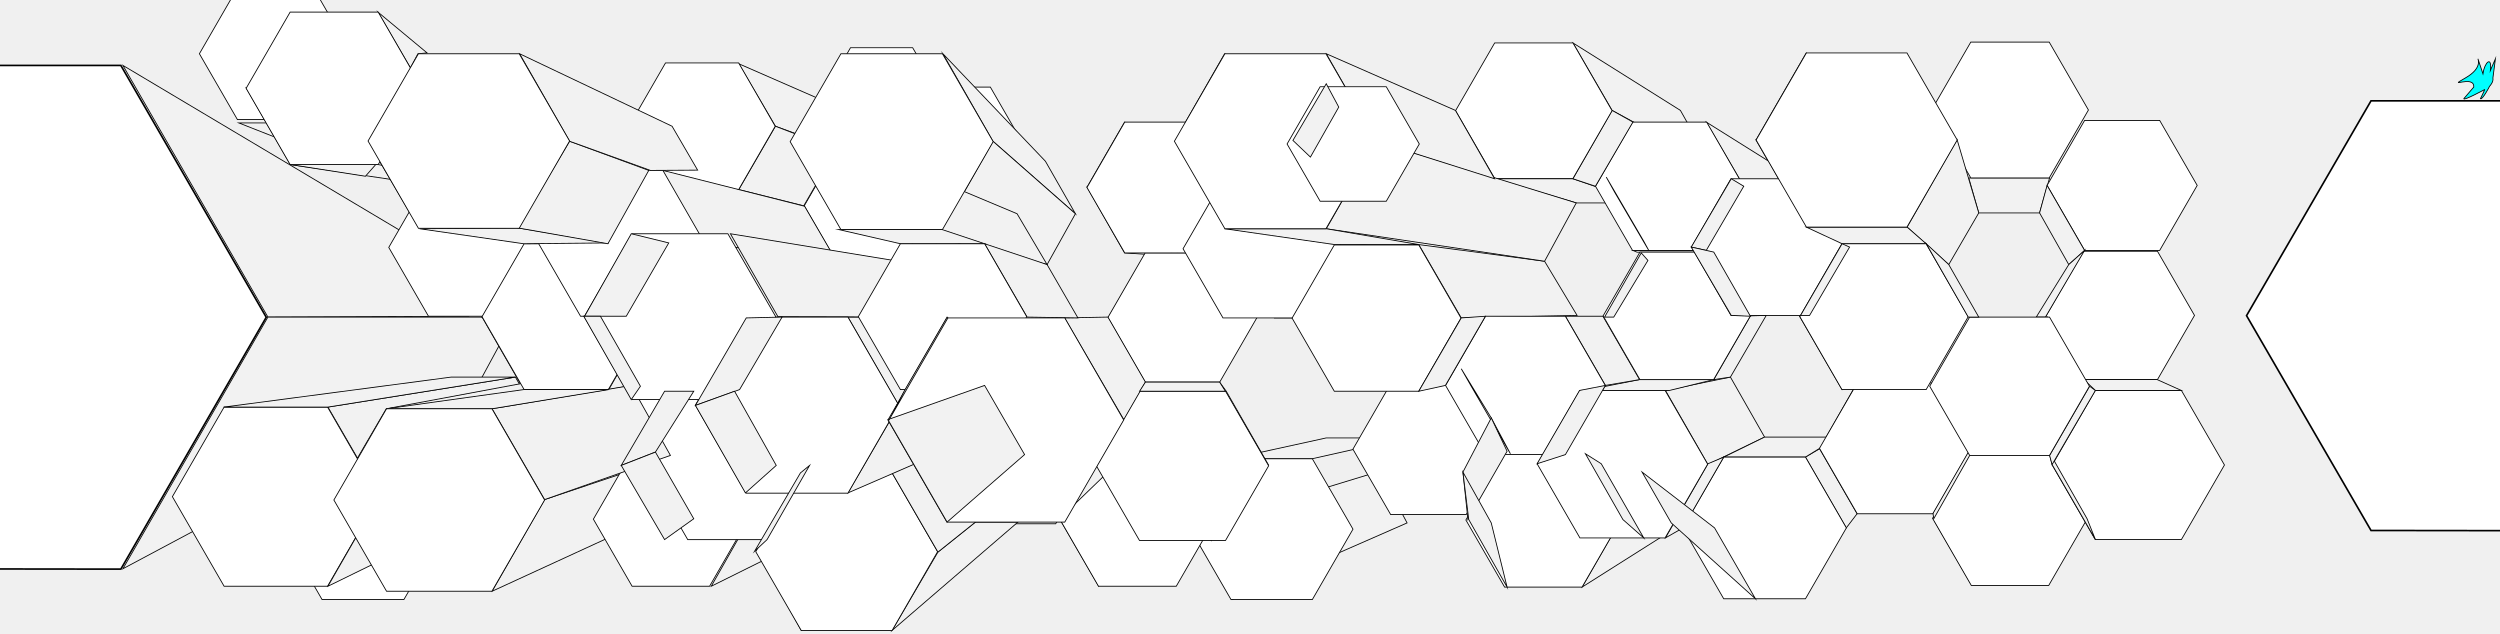
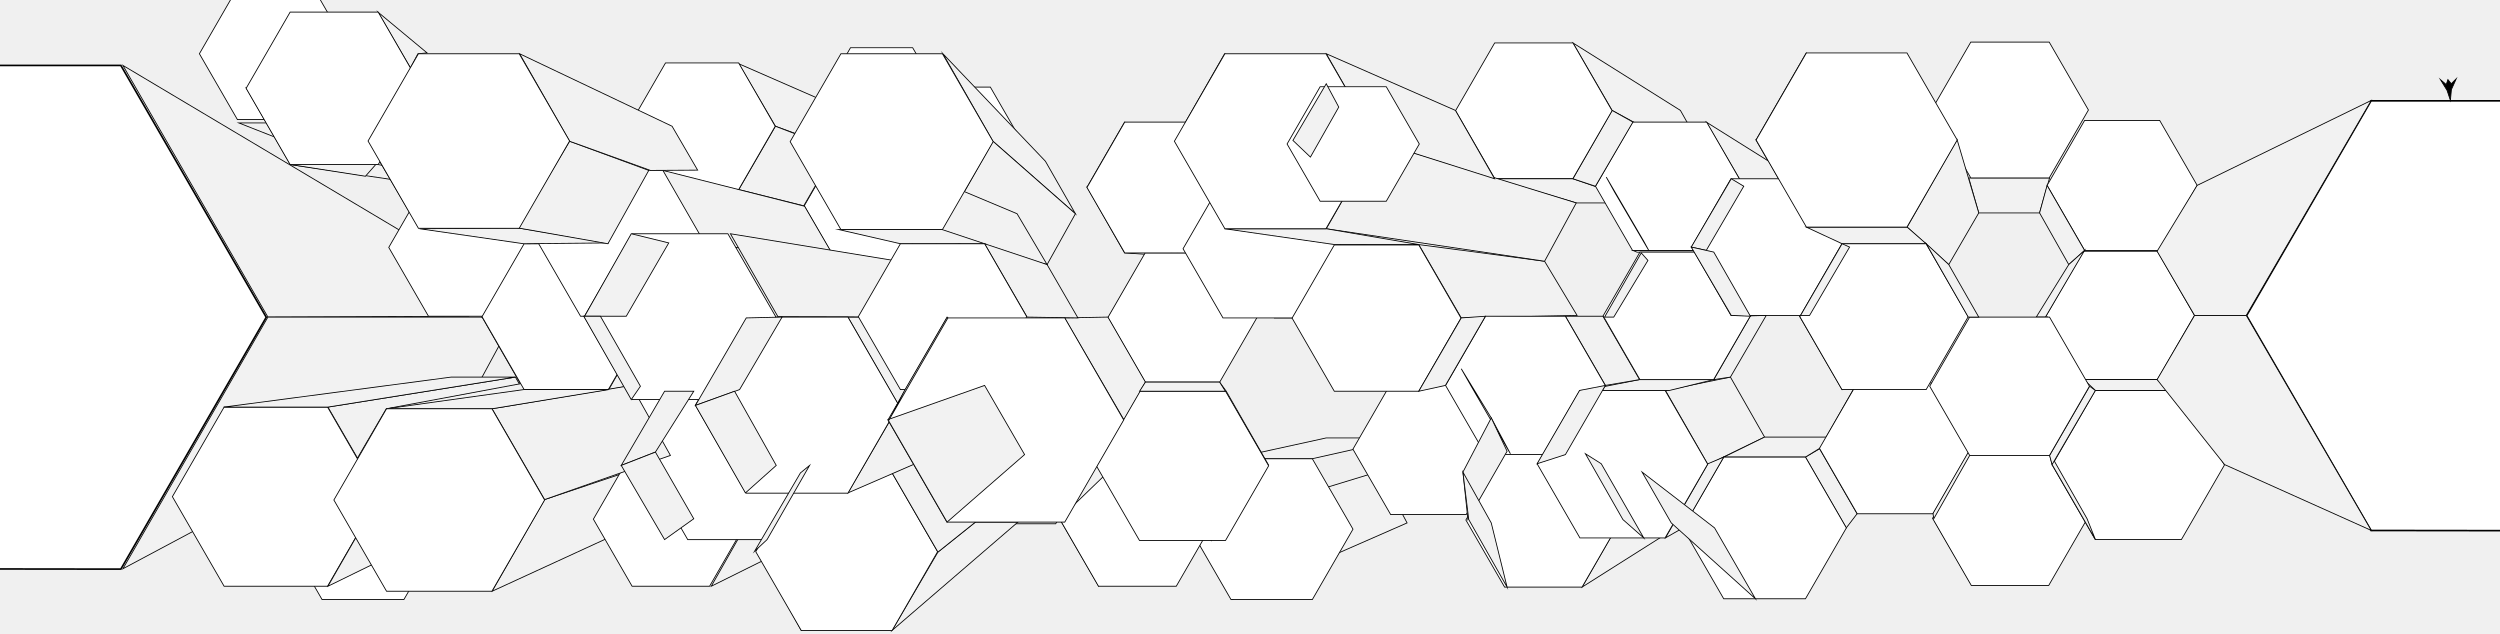
<svg xmlns="http://www.w3.org/2000/svg" width="3000" height="760" viewBox="0 0 3000 760">
  <defs>
    <style>
      .cls-1 {
        fill: #f2f2f2;
      }

      .cls-1, .cls-2, .cls-3, .cls-4 {
        stroke: #000;
        stroke-miterlimit: 10;
      }

      .cls-2, .cls-3 {
        fill: #fff;
      }

      .cls-3 {
        stroke-width: 2px;
-       }
- 
-       .cls-4 {
-         fill: aqua;
      }
    </style>
  </defs>
  <g id="_08stage" data-name="08stage">
    <polygon id="s41" class="cls-1" points="1367.5 240.5 1408.5 307.5 1349.5 303.5 1304.5 224.5 1367.5 240.5" />
    <polygon id="s88" class="cls-1" points="2447.5 255.5 2374.5 255.5 2362.5 213.5 2459.5 213.5 2447.5 255.5" />
    <polygon id="s40" class="cls-1" points="1330.5 380.5 1375.5 303.5 1434.5 310.5 1393.5 379.5 1330.5 380.5" />
    <polygon id="s52" class="cls-1" points="1368.5 240.5 1408.5 169.5 1349.5 146.5 1304.5 224.5 1368.5 240.5" />
    <polygon id="s60" class="cls-1" points="1671.5 460.5 1700.5 450.5 1654.5 525.5 1626.5 539.5 1671.5 460.5" />
    <polygon id="s62" class="cls-1" points="1429.5 634.5 1655.5 565.5 1688.5 627.5 1478.5 719.5 1429.5 634.5" />
    <polygon id="s59" class="cls-1" points="1552.5 380.5 1603.5 468.5 1667.5 449.5 1625.5 380.5 1552.5 380.5" />
    <polygon id="s61" class="cls-1" points="1591.5 525.5 1677.5 525.5 1623.5 539.5 1574.5 550.5 1477.5 550.5 1591.5 525.5" />
    <polygon id="s57" class="cls-1" points="1801.5 254.5 1837.5 196.5 1469.5 64.5 1409.5 169.5 1801.5 254.5" />
    <polygon id="s56" class="cls-1" points="1837.5 316.5 1801.5 254.5 1409.5 169.5 1469.5 274.5 1837.5 316.5" />
    <polygon id="s94" class="cls-1" points="2343.5 571.5 2378.5 632.5 2364.5 699.5 2321.5 625.5 2343.5 571.5" />
    <polygon id="_42" data-name="42" class="cls-2" points="2458.48 541.5 2365.52 541.5 2319.05 622 2365.52 702.5 2458.48 702.5 2504.95 622 2458.48 541.5" />
    <polygon id="_50" data-name="50" class="cls-2" points="2591.61 144.5 2501.54 144.5 2456.5 222.5 2501.54 300.51 2591.61 300.51 2636.64 222.5 2591.61 144.5" />
    <polygon id="_49" data-name="49" class="cls-2" points="2588.96 301.5 2500.04 301.5 2455.59 378.5 2500.04 455.5 2588.96 455.5 2633.41 378.5 2588.96 301.5" />
    <polygon id="_48" data-name="48" class="cls-2" points="2617.67 468.5 2514.33 468.5 2462.65 558 2514.33 647.5 2617.67 647.5 2669.35 558 2617.67 468.5" />
    <polygon id="_51" data-name="51" class="cls-2" points="2459.05 50.5 2364.95 50.5 2317.89 132 2364.95 213.5 2459.05 213.5 2506.11 132 2459.05 50.5" />
    <polygon id="s87" class="cls-1" points="2338.5 317.5 2374.5 255.5 2348.5 167.5 2288.5 272.5 2338.5 317.5" />
    <polygon id="s90" class="cls-1" points="2447.5 255.5 2456.5 222.5 2501.5 300.5 2482.5 317.5 2447.5 255.5" />
    <polygon id="s92" class="cls-1" points="2171.5 214.5 2107.5 167.5 2167.5 63.5 2216.5 126.5 2171.5 214.5" />
    <polygon id="s91" class="cls-1" points="2217.5 293.5 2167.5 272.5 2107.5 168.5 2171.5 214.5 2217.5 293.5" />
    <polygon id="s89" class="cls-1" points="2482.5 317.5 2501.5 300.5 2454.5 380.5 2443.5 380.5 2482.5 317.5" />
    <polygon id="s85" class="cls-1" points="2504.5 622.5 2514.5 647.5 2462.5 557.5 2458.5 541.5 2504.5 622.5" />
    <polygon id="s84" class="cls-1" points="2166.5 548.5 2183.5 538.5 2228.5 616.5 2215.5 633.5 2166.5 548.5" />
    <polygon id="s82" class="cls-1" points="1998.5 468.5 2076.5 452.5 2117.5 524.5 2049.5 557.5 1998.5 468.5" />
    <polygon id="s80" class="cls-1" points="2056.5 455.5 2100.5 379.04 2119.5 378.5 2076.5 452.5 2056.5 455.5" />
    <polygon id="s79" class="cls-1" points="1901.5 468.5 1967.5 455.5 2056.5 455.5 2003.5 468.5 1901.5 468.5" />
    <polygon id="s78" class="cls-1" points="1878.5 379.5 1923.5 379.5 1967.5 455.5 1926.5 462.5 1878.5 379.5" />
    <polygon id="s77" class="cls-1" points="1898.5 704.5 2015.5 630.5 2053.5 567.5 1944.5 624.5 1898.5 704.5" />
    <polygon id="s76" class="cls-1" points="2047.5 146.5 2122.5 193.5 2157.5 255.5 2092.5 223.5 2047.5 146.5" />
    <polygon id="s75" class="cls-1" points="1887.5 51.5 2016.5 132.5 2052.5 196.5 1934.5 132.5 1887.5 51.5" />
    <polygon id="s73" class="cls-1" points="1793.5 214.5 1891.5 243.5 1971.5 243.5 1887.5 214.5 1793.5 214.5" />
    <polygon id="s70" class="cls-1" points="1702.5 293.5 1853.5 313.5 1892.5 378.5 1753.5 381.5 1702.5 293.5" />
    <polygon id="s68" class="cls-1" points="1964.5 302.65 1959.5 300.52 2047.5 300.52 2053.5 302.65 1964.5 302.65" />
    <polygon id="s66" class="cls-1" points="2507.5 463.5 2514.5 468.5 2462.5 557.5 2459.5 546.5 2507.5 463.5" />
    <polygon id="s67" class="cls-1" points="2588.5 455.5 2617.5 468.5 2514.5 468.5 2500.5 455.5 2588.5 455.5" />
    <polygon id="s97" class="cls-1" points="2191.5 524.5 2183.5 538.5 2228.5 459.5 2233.5 452.5 2191.5 524.5" />
    <polygon id="s95" class="cls-1" points="2307.5 459.5 2312.5 466.5 2358.5 546.5 2352.5 538.5 2307.5 459.5" />
    <polygon id="s93" class="cls-1" points="2363.5 538.5 2366.5 541.5 2320.5 622.5 2319.5 615.5 2363.5 538.5" />
    <polygon id="s58" class="cls-1" points="1602.5 298.5 1580.5 293.5 1529.5 381.5 1554.5 381.5 1602.5 298.5" />
    <polygon id="s35" class="cls-1" points="1447.5 303.5 1410.5 298.5 1458.5 381.5 1494.5 380.5 1447.5 303.5" />
    <polygon id="s36" class="cls-1" points="1442.5 299.5 1485.5 225.5 1458.5 215.5 1410.5 298.5 1442.5 299.5" />
    <polygon id="s83" class="cls-1" points="2068.5 548.5 2117.5 524.5 2205.5 524.5 2166.5 548.5 2068.5 548.5" />
    <polygon id="_45" data-name="45" class="cls-2" points="2319.32 459.5 2228.68 459.5 2183.36 538 2228.68 616.5 2319.32 616.5 2364.64 538 2319.32 459.5" />
    <polygon id="_39" data-name="39" class="cls-2" points="2056.31 302.5 1967.93 302.5 1923.74 379.04 1967.93 455.58 2056.31 455.58 2100.5 379.04 2056.31 302.5" />
    <polygon id="_37" data-name="37" class="cls-2" points="2047.96 146.5 1959.04 146.5 1914.59 223.5 1959.04 300.5 2047.96 300.5 2092.41 223.5 2047.96 146.5" />
    <polygon id="_36" data-name="36" class="cls-2" points="2171.84 214.5 2077.16 214.5 2029.82 296.5 2077.16 378.5 2171.84 378.5 2219.18 296.5 2171.84 214.5" />
    <polygon id="s86" class="cls-1" points="2210.5 292.5 2167.5 272.5 2288.5 272.5 2311.36 292.5 2210.5 292.5" />
    <polygon id="_44" data-name="44" class="cls-2" points="2288.33 63.5 2167.67 63.5 2107.33 168 2167.67 272.5 2288.33 272.5 2348.67 168 2288.33 63.5" />
    <polygon id="_43" data-name="43" class="cls-2" points="2459.42 380.5 2363.58 380.5 2315.66 463.5 2363.58 546.5 2459.42 546.5 2507.34 463.5 2459.42 380.5" />
    <polygon id="s96" class="cls-1" points="2210.5 467.5 2221.5 452.5 2181.5 379.04 2159.5 379.5 2210.5 467.5" />
    <polygon id="_46" data-name="46" class="cls-2" points="2311.36 292.5 2210.33 292.5 2159.81 380 2210.33 467.5 2311.36 467.5 2361.88 380 2311.36 292.5" />
    <polygon id="_47" data-name="47" class="cls-2" points="2166.57 548.5 2068.43 548.5 2019.35 633.5 2068.43 718.5 2166.57 718.5 2215.65 633.5 2166.57 548.5" />
    <polygon id="s81" class="cls-1" points="1998.5 645.5 2019.5 633.5 2068.5 548.5 2049.5 556.5 1998.5 645.5" />
    <polygon id="_26" data-name="26" class="cls-2" points="1463.67 303.5 1374.18 303.5 1329.43 381 1374.18 458.5 1463.67 458.5 1508.41 381 1463.67 303.5" />
    <polygon id="_27" data-name="27" class="cls-2" points="1440.32 146.5 1349.68 146.5 1304.36 225 1349.68 303.5 1440.32 303.5 1485.64 225 1440.32 146.5" />
    <polygon id="_28" data-name="28" class="cls-2" points="1563.42 215.5 1467.58 215.5 1419.66 298.5 1467.58 381.5 1563.42 381.5 1611.34 298.5 1563.42 215.5" />
    <polygon id="_33" data-name="33" class="cls-2" points="1759.42 460.56 1668.81 460.56 1623.5 539.03 1668.81 617.5 1759.42 617.5 1804.72 539.03 1759.42 460.56" />
    <polygon id="_32" data-name="32" class="cls-2" points="1898.48 543.5 1805.52 543.5 1759.05 624 1805.52 704.5 1898.48 704.5 1944.95 624 1898.48 543.5" />
    <polygon id="_41" data-name="41" class="cls-2" points="1878.42 379.5 1782.58 379.5 1734.66 462.5 1782.58 545.5 1878.42 545.5 1926.34 462.5 1878.42 379.5" />
    <polygon id="s74" class="cls-1" points="1887.5 214.5 1914.5 223.5 1959.5 146.5 1934.5 132.5 1887.5 214.5" />
    <polygon id="_38" data-name="38" class="cls-2" points="1887.54 51.5 1793.62 51.5 1746.66 132.84 1793.62 214.17 1887.54 214.17 1934.5 132.84 1887.54 51.5" />
    <polygon id="_40" data-name="40" class="cls-2" points="1998.1 468.5 1895.9 468.5 1844.81 557 1895.9 645.5 1998.1 645.5 2049.19 557 1998.1 468.5" />
    <polygon id="_35" data-name="35" class="cls-2" points="1702.52 293.96 1601.17 293.96 1550.5 381.73 1601.17 469.5 1702.52 469.5 1753.19 381.73 1702.52 293.96" />
    <polygon id="_34" data-name="34" class="cls-2" points="1574.79 550.5 1477.21 550.5 1428.43 635 1477.21 719.5 1574.79 719.5 1623.57 635 1574.79 550.5" />
    <polygon id="s71" class="cls-1" points="1702.5 469.5 1734.5 462.5 1782.5 379.5 1753.5 381.5 1702.5 469.5" />
    <polygon id="s69" class="cls-1" points="1651.5 169.5 1891.5 243.5 1853.5 313.5 1591.5 274.5 1651.5 169.5" />
    <polygon id="s55" class="cls-1" points="1702.5 293.5 1591.5 274.5 1469.5 274.5 1601.5 293.5 1702.5 293.5" />
    <polygon id="s72" class="cls-1" points="1591.5 64.5 1746.5 132.5 1793.5 214.5 1651.5 169.5 1591.5 64.5" />
    <polygon id="_31" data-name="31" class="cls-2" points="1591.12 64.5 1469.88 64.5 1409.26 169.5 1469.88 274.5 1591.12 274.5 1651.74 169.5 1591.12 64.5" />
    <polygon id="s110" class="cls-1" points="1035.5 193.5 1100.5 194.5 1101.5 186.5 1028.5 187.5 1035.5 193.5" />
    <polygon id="s1" class="cls-1" points="286.5 147.5 378.5 147.5 451.5 181.5 375.5 182.5 286.5 147.5" />
    <polygon id="_2" data-name="2" class="cls-2" points="376.11 -14.5 284.89 -14.5 239.28 64.5 284.89 143.5 376.11 143.5 421.72 64.5 376.11 -14.5" />
    <polygon id="s33" class="cls-1" points="147.5 78.5 321.5 380.5 562.5 379.5 513.5 296.5 147.5 78.5" />
    <polygon id="s32" class="cls-1" points="147.5 682.5 578.5 452.5 617.5 380.5 321.5 380.5 147.5 682.5" />
    <polygon id="s3" class="cls-1" points="393.5 488.5 455.5 595.5 659.5 525.5 618.5 452.5 393.5 488.5" />
    <polygon id="s20" class="cls-1" points="1019.5 170.5 1220.5 256.5 1253.5 193.5 1080.5 64.5 1019.5 170.5" />
    <polygon id="s23" class="cls-1" points="1222.5 379.5 1257.5 442.5 1150.5 467.5 1099.5 380.5 1222.5 379.5" />
    <polygon id="s50" class="cls-1" points="1017.5 380.5 1099.5 380.5 1150.5 467.5 1078.5 486.5 1017.5 380.5" />
    <polygon id="s19" class="cls-1" points="470.5 215.5 560.5 215.5 453.5 197.5 348.5 197.5 470.5 215.5" />
    <polygon id="s18" class="cls-1" points="441.5 169.5 578.5 206.5 628.5 292.5 502.5 273.5 441.5 169.5" />
    <polygon id="s17" class="cls-1" points="695.5 379.5 578.5 380.5 628.5 292.5 730.5 319.5 695.5 379.5" />
    <polygon id="s16" class="cls-1" points="695.5 379.5 731.5 440.5 628.5 467.5 578.5 380.5 695.5 379.5" />
    <polygon id="s15" class="cls-1" points="744.5 524.5 659.5 524.5 590.5 549.5 685.5 549.5 744.5 524.5" />
    <polygon id="s14" class="cls-1" points="463.5 490.5 731.5 440.5 699.5 504.5 400.5 598.5 463.5 490.5" />
    <polygon id="s9" class="cls-1" points="1108.5 194.5 1068.5 173.5 1108.5 104.5 1144.5 131.5 1108.5 194.5" />
    <polygon id="s8" class="cls-1" points="1108.5 194.5 1144.5 256.5 1108.5 242.5 1068.5 173.5 1108.5 194.5" />
    <polygon id="s7" class="cls-1" points="1144.5 256.5 1220.5 256.5 1188.5 242.5 1108.5 242.5 1144.5 256.5" />
    <polygon id="_9" data-name="9" class="cls-2" points="1095.2 57.28 1020.59 57.28 983.29 121.89 1020.59 186.5 1095.2 186.5 1132.5 121.89 1095.2 57.28" />
    <polygon id="s48" class="cls-1" points="1108.5 317.5 1081.5 314.5 1120.5 246.5 1144.5 256.5 1108.5 317.5" />
    <polygon id="s54" class="cls-1" points="886.5 76.5 989.5 121.5 1026.5 186.5 930.5 151.5 886.5 76.5" />
    <polygon id="_10" data-name="10" class="cls-2" points="1081.97 179.5 1004.03 179.5 965.06 247 1004.03 314.5 1081.97 314.5 1120.94 247 1081.97 179.5" />
    <polygon id="_5" data-name="5" class="cls-2" points="484.65 549.5 386.5 549.5 337.43 634.5 386.5 719.5 484.65 719.5 533.73 634.5 484.65 549.5" />
    <polygon id="s43" class="cls-1" points="590.5 709.5 777.5 623.5 823.5 542.5 653.5 599.5 590.5 709.5" />
    <polygon id="s53" class="cls-1" points="853.5 703.5 899.5 622.5 1037.5 567.5 1004.5 628.5 853.5 703.5" />
    <polygon id="_14" data-name="14" class="cls-2" points="851.5 542.5 758.52 542.5 712.05 623 758.52 703.5 851.48 703.5 897.95 623 851.5 542.5" />
    <polygon id="_13" data-name="13" class="cls-2" points="804.44 379.5 708.02 379.5 659.82 463 708.02 546.5 804.44 546.5 852.65 463 804.44 379.5" />
    <polygon id="s29" class="cls-1" points="1329 567.5 1271.5 622.5 1318.5 703.5 1363.5 628.5 1329 567.5" />
    <polygon id="_23" data-name="23" class="cls-2" points="1411.51 541.83 1318.17 541.83 1271.5 622.66 1318.17 703.5 1411.51 703.5 1458.18 622.66 1411.51 541.83" />
    <polygon id="s27" class="cls-1" points="1364.5 503.5 1434.5 504.5 1409.5 541.5 1318.5 541.5 1364.5 503.5" />
    <polygon id="s28" class="cls-1" points="1328.5 567.5 1364.5 503.5 1318.5 541.5 1271.5 622.5 1328.5 567.5" />
    <polygon id="_19" data-name="19" class="cls-2" points="1266.86 462.96 1171.29 462.96 1123.5 545.73 1171.29 628.5 1266.86 628.5 1314.65 545.73 1266.86 462.96" />
    <polygon id="s26" class="cls-1" points="961.5 756.5 1147.5 628.5 1109.5 567.5 909.5 661.5 961.5 756.5" />
    <polygon id="_15" data-name="15" class="cls-2" points="928.1 469.5 825.29 469.5 773.89 558.53 825.29 647.57 928.1 647.57 979.5 558.53 928.1 469.5" />
    <polygon id="s42" class="cls-1" points="886.5 227.5 964.5 247 1003.5 179.5 930.5 151.5 886.5 227.5" />
    <polygon id="_8" data-name="8" class="cls-2" points="886.38 75.5 798.62 75.5 754.74 151.5 798.62 227.5 886.38 227.5 930.26 151.5 886.38 75.5" />
    <polygon id="s2" class="cls-1" points="348.5 197.5 295.5 105.5 453.5 194.5 438.5 211.5 348.5 197.5" />
    <polygon id="_6" data-name="6" class="cls-2" points="609.57 214.29 514.19 214.29 466.5 296.9 514.19 379.5 609.57 379.5 657.26 296.9 609.57 214.29" />
    <polygon id="s45" class="cls-1" points="730.5 467.5 757.5 462.5 804.5 380.5 780.5 380 730.5 467.5" />
    <polygon id="_12" data-name="12" class="cls-2" points="729.98 292.5 628.95 292.5 578.43 380 628.95 467.5 729.98 467.5 780.5 380 729.98 292.5" />
    <polygon id="_11" data-name="11" class="cls-2" points="797.88 204.16 696.66 204.16 646.04 291.83 696.66 379.5 797.88 379.5 848.5 291.83 797.88 204.16" />
    <polygon id="s100" class="cls-1" points="795.5 204.5 845.5 291.5 1004.5 314.5 965.5 247.5 795.5 204.5" />
    <polygon id="s49" class="cls-1" points="876.5 280.5 1108.5 318.5 1144.5 380.51 933.5 380 876.5 280.5" />
    <polygon id="s4" class="cls-1" points="628.5 292.5 503.5 274.5 621.5 273.5 730.5 291.5 628.5 292.5" />
    <polygon id="_17" data-name="17" class="cls-2" points="1188.41 104.5 1108.74 104.5 1068.9 173.5 1108.74 242.5 1188.41 242.5 1228.25 173.5 1188.41 104.5" />
    <polygon id="s34" class="cls-1" points="453.5 14.5 512.5 63.5 501.5 64.5 492.5 81.5 453.5 14.5" />
    <polygon id="_3" data-name="3" class="cls-2" points="393.06 488.5 268.94 488.5 206.87 596 268.94 703.5 393.06 703.5 455.13 596 393.06 488.5" />
    <polygon id="_4" data-name="4" class="cls-2" points="453.83 14.5 348.17 14.5 295.35 106 348.17 197.5 453.83 197.5 506.65 106 453.83 14.5" />
    <polygon id="s107" class="cls-1" points="1131.5 64.5 1254.5 193.5 1290.5 256.5 1191.5 169.5 1131.5 64.5" />
    <polygon id="s106" class="cls-1" points="1131.5 275.5 1191.5 169.5 1290.5 256.5 1256.5 317.5 1181.57 292.32 1131.5 275.5" />
    <polygon id="s65" class="cls-1" points="967.5 558.5 1072.74 558.5 1065.5 567.5 956.5 567.5 967.5 558.5" />
    <polygon id="s21" class="cls-1" points="1220.5 256.5 1256.5 317.5 1076.5 275.5 1015.5 170.5 1220.5 256.5" />
    <polygon id="s30" class="cls-1" points="1080.5 292.5 1181.5 292.5 1130.5 275.5 1006.5 275.5 1080.5 292.5" />
    <polygon id="s22" class="cls-1" points="1256.5 317.5 1222.5 379.5 1099.5 380.5 1150.5 292.5 1256.5 317.5" />
    <polygon id="_24" data-name="24" class="cls-2" points="1130.91 64.5 1009.09 64.5 948.18 170 1009.09 275.5 1130.91 275.5 1191.82 170 1130.91 64.5" />
    <polygon id="s102" class="cls-1" points="1070.5 756.5 1221.5 626.5 1170.5 626.5 1125.5 662.5 1070.5 756.5" />
    <polygon id="_21" data-name="21" class="cls-2" points="1070.56 567.5 961.44 567.5 906.88 662 961.44 756.5 1070.56 756.5 1125.12 662 1070.56 567.5" />
    <polygon id="s64" class="cls-1" points="1125.5 662.5 1070.5 567.5 1122.5 545.5 1170.5 626.5 1125.5 662.5" />
    <polygon id="s47" class="cls-1" points="621.5 273.5 683.5 169.5 778.5 204.5 729.5 292.5 621.5 273.5" />
    <polygon id="s46" class="cls-1" points="623.5 64.5 683.5 169.5 780.5 204.5 837.15 204.16 806.5 151.5 623.5 64.5" />
    <polygon id="s44" class="cls-1" points="653.5 599.5 804.5 546.5 757.5 462.5 590.5 490.5 653.5 599.5" />
    <polygon id="s5" class="cls-1" points="730.5 467.5 590.5 490.5 463.5 490.5 628.5 467.5 730.5 467.5" />
    <polygon id="s37" class="cls-1" points="1453.5 648.5 1458.5 622.5 1411.5 541.5 1400.5 558.5 1453.5 648.5" />
    <polygon id="s108" class="cls-1" points="1522.5 558.5 1503.5 527.5 1463.5 458.5 1471.5 469.5 1522.5 558.5" />
    <polygon id="_29" data-name="29" class="cls-2" points="1470.67 469.5 1367.33 469.5 1315.65 559 1367.33 648.5 1470.67 648.5 1522.35 559 1470.67 469.5" />
    <polygon id="s104" class="cls-1" points="1348.5 503.5 1374.5 458.5 1329.5 380.5 1277.5 381.5 1348.5 503.5" />
    <polygon id="_7" data-name="7" class="cls-2" points="623.04 64.5 502.11 64.5 441.65 169.22 502.11 273.95 623.04 273.95 683.5 169.22 623.04 64.5" />
    <polygon id="s105" class="cls-1" points="1256.5 317.5 1293.5 381.5 1232.5 380.5 1181.5 292.5 1256.5 317.5" />
    <polygon id="_22" data-name="22" class="cls-2" points="1181.52 292.5 1080.48 292.5 1029.96 380 1080.48 467.5 1181.52 467.5 1232.04 380 1181.52 292.5" />
    <polygon id="s103" class="cls-1" points="1367.5 469.5 1470.5 469.5 1463.5 458.5 1374.5 458.5 1367.5 469.5" />
    <polygon id="s101" class="cls-1" points="1017.5 591.5 1123.5 545.5 1170.5 462.5 1078.5 486.5 1017.5 591.5" />
    <polygon id="s99" class="cls-1" points="590.5 549.5 455.5 595.5 393.5 703.5 534.5 634.5 590.5 549.5" />
    <polygon id="_18" data-name="18" class="cls-2" points="590.3 490.5 463.86 490.5 400.64 600 463.86 709.5 590.3 709.5 653.52 600 590.3 490.5" />
    <polygon id="_20" data-name="20" class="cls-2" points="1017.5 380.51 895.5 380.51 834.5 486.17 895.5 591.82 1017.5 591.82 1078.5 486.17 1017.5 380.51" />
    <polygon id="_30" data-name="30" class="cls-2" points="1277.72 381.5 1136.28 381.5 1065.55 504 1136.28 626.5 1277.72 626.5 1348.45 504 1277.72 381.5" />
    <polygon id="s98" class="cls-1" points="268.5 488.5 541.5 452.5 618.5 452.5 393.5 488.5 268.5 488.5" />
    <polygon id="_16" data-name="16" class="cls-2" points="873.45 280.5 758.55 280.5 701.11 380 758.55 479.5 873.45 479.5 930.89 380 873.45 280.5" />
    <polygon id="s11" class="cls-1" points="832.5 469.5 797.5 469.5 745.5 558.5 786.5 542.5 832.5 469.5" />
    <polygon id="s10" class="cls-1" points="797.5 647.5 832.5 622.5 786.5 542.5 745.5 558.5 797.5 647.5" />
    <polygon id="s6" class="cls-1" points="802.5 291.5 757.5 280.5 701.5 379.5 751.5 379.5 802.5 291.5" />
    <polygon id="s12" class="cls-1" points="720.5 379.5 700.5 379.5 757.5 479.5 768.5 463.5 720.5 379.5" />
    <polygon id="s25" class="cls-1" points="938.5 380.5 887.5 467.5 834.5 486.5 895.5 381.5 938.5 380.5" />
    <polygon id="s24" class="cls-1" points="881.5 469.5 931.5 558.5 894.5 591.5 834.5 486.5 881.5 469.5" />
    <polygon id="s31" class="cls-1" points="971.5 558.5 960.5 567.5 905.5 661.5 920.5 647.5 971.5 558.5" />
    <polygon id="s38" class="cls-1" points="1181.5 462.5 1229.5 545.5 1136.5 626.5 1065.5 503.5 1181.5 462.5" />
    <polygon id="_25" data-name="25" class="cls-2" points="1663.51 104.08 1584.17 104.08 1544.5 172.79 1584.17 241.5 1663.51 241.5 1703.17 172.79 1663.51 104.08" />
    <polygon id="s63" class="cls-1" points="1572.5 188.5 1606.5 128.5 1591.5 100.5 1551.5 168.5 1572.5 188.5" />
    <polygon id="_1" data-name="1" class="cls-3" points="319.5 380.72 145.01 682.95 -204.5 682.5 -379.5 380.5 -204.5 78.5 145.01 78.5 319.5 380.72" />
    <polygon id="xx05" class="cls-1" points="1844.5 556.5 1878.5 545.5 1926.5 462.5 1895.5 468.5 1844.5 556.5" />
    <polygon id="xx01" class="cls-1" points="2311.5 292.5 2338.5 317.5 2374.5 380.5 2361.88 380.5 2311.5 292.5" />
    <polygon id="xx02" class="cls-1" points="2210.5 292.5 2219.5 296.5 2171.5 378.5 2160.68 378.5 2210.5 292.5" />
    <polygon id="xx03" class="cls-1" points="2029.5 296.5 2047.5 300.5 2092.5 223.5 2077.5 214.5 2029.5 296.5" />
    <polygon id="xx04" class="cls-1" points="2056.5 302.5 2029.5 296.5 2077.5 378.5 2100.5 379.5 2056.5 302.5" />
    <polygon id="xxx07" class="cls-1" points="1937.5 230.5 1927.5 212.5 1972.5 289.5 1978.5 300.5 1937.5 230.5" />
    <polygon id="xxx06" class="cls-1" points="1936.5 380.5 1925.5 380.5 1969.5 303.5 1977.5 312.5 1936.5 380.5" />
    <polygon id="s51" class="cls-1" points="1137.5 381.5 1066.5 504.5 1085.5 468.5 1136.5 380.5 1137.5 381.5" />
    <polygon id="yy1" class="cls-1" points="1753.5 442.5 1789.5 501.5 1812.5 544.5 1765 462.67 1753.5 442.5" />
    <polygon id="yy2" class="cls-1" points="1761.5 623.5 1755.5 566.5 1789.5 501.5 1808.5 541.5 1761.5 623.5" />
    <polygon id="yy3" class="cls-1" points="1808.5 704.5 1789.5 627.5 1755.5 566.5 1762.5 623.5 1808.5 704.5" />
    <polygon id="yy4" class="cls-1" points="1902.5 544.5 1921.5 556.5 1972.5 645.5 1947.5 623.5 1902.5 544.5" />
    <polygon id="yy5" class="cls-1" points="1970.5 566.5 2005.5 627.5 2106.5 718.5 2057.5 633.5 1970.5 566.5" />
    <polygon id="c1" class="cls-3" points="3292.5 378.97 3143.56 636.95 2845.22 636.57 2695.84 378.78 2845.22 121 3143.56 121 3292.5 378.97" />
-     <path id="bee" class="cls-4" d="M2988.5,84.5l6-14-3,23c1,5-4,10-4,10,0,.25-8.78,16.89-11,15,0,0,6-12.15,5-11,0,0-25.27,13.68-25,11l12-14c1-15.61-34.49,3.07-9.81-11.08,20.81-11.92,14.58-22.87,14.81-22.92l6,18C2981.5,74.5,2990.5,66.5,2988.5,84.5Z" />
+     <polygon id="bee2" class="cls-4" points="2940.5 120.5 2941.66 107.5 2947.5 94.5 2941.5 100.5 2937.5 95.5 2935.5 101.5 2928.5 95.5 2936.5 108.5 2940.5 120.5" />
+     <polygon id="k01" class="cls-1" points="2633.5 378.5 2695.5 378.5 2845.5 120.5 2636.5 222.5 2588.5 301.5 2633.5 378.5" />
+     <polygon id="k02" class="cls-1" points="2588.5 455.5 2669.5 557.5 2845.5 636.5 2695.5 378.5 2633.5 378.5 2588.5 455.5" />
  </g>
</svg>
